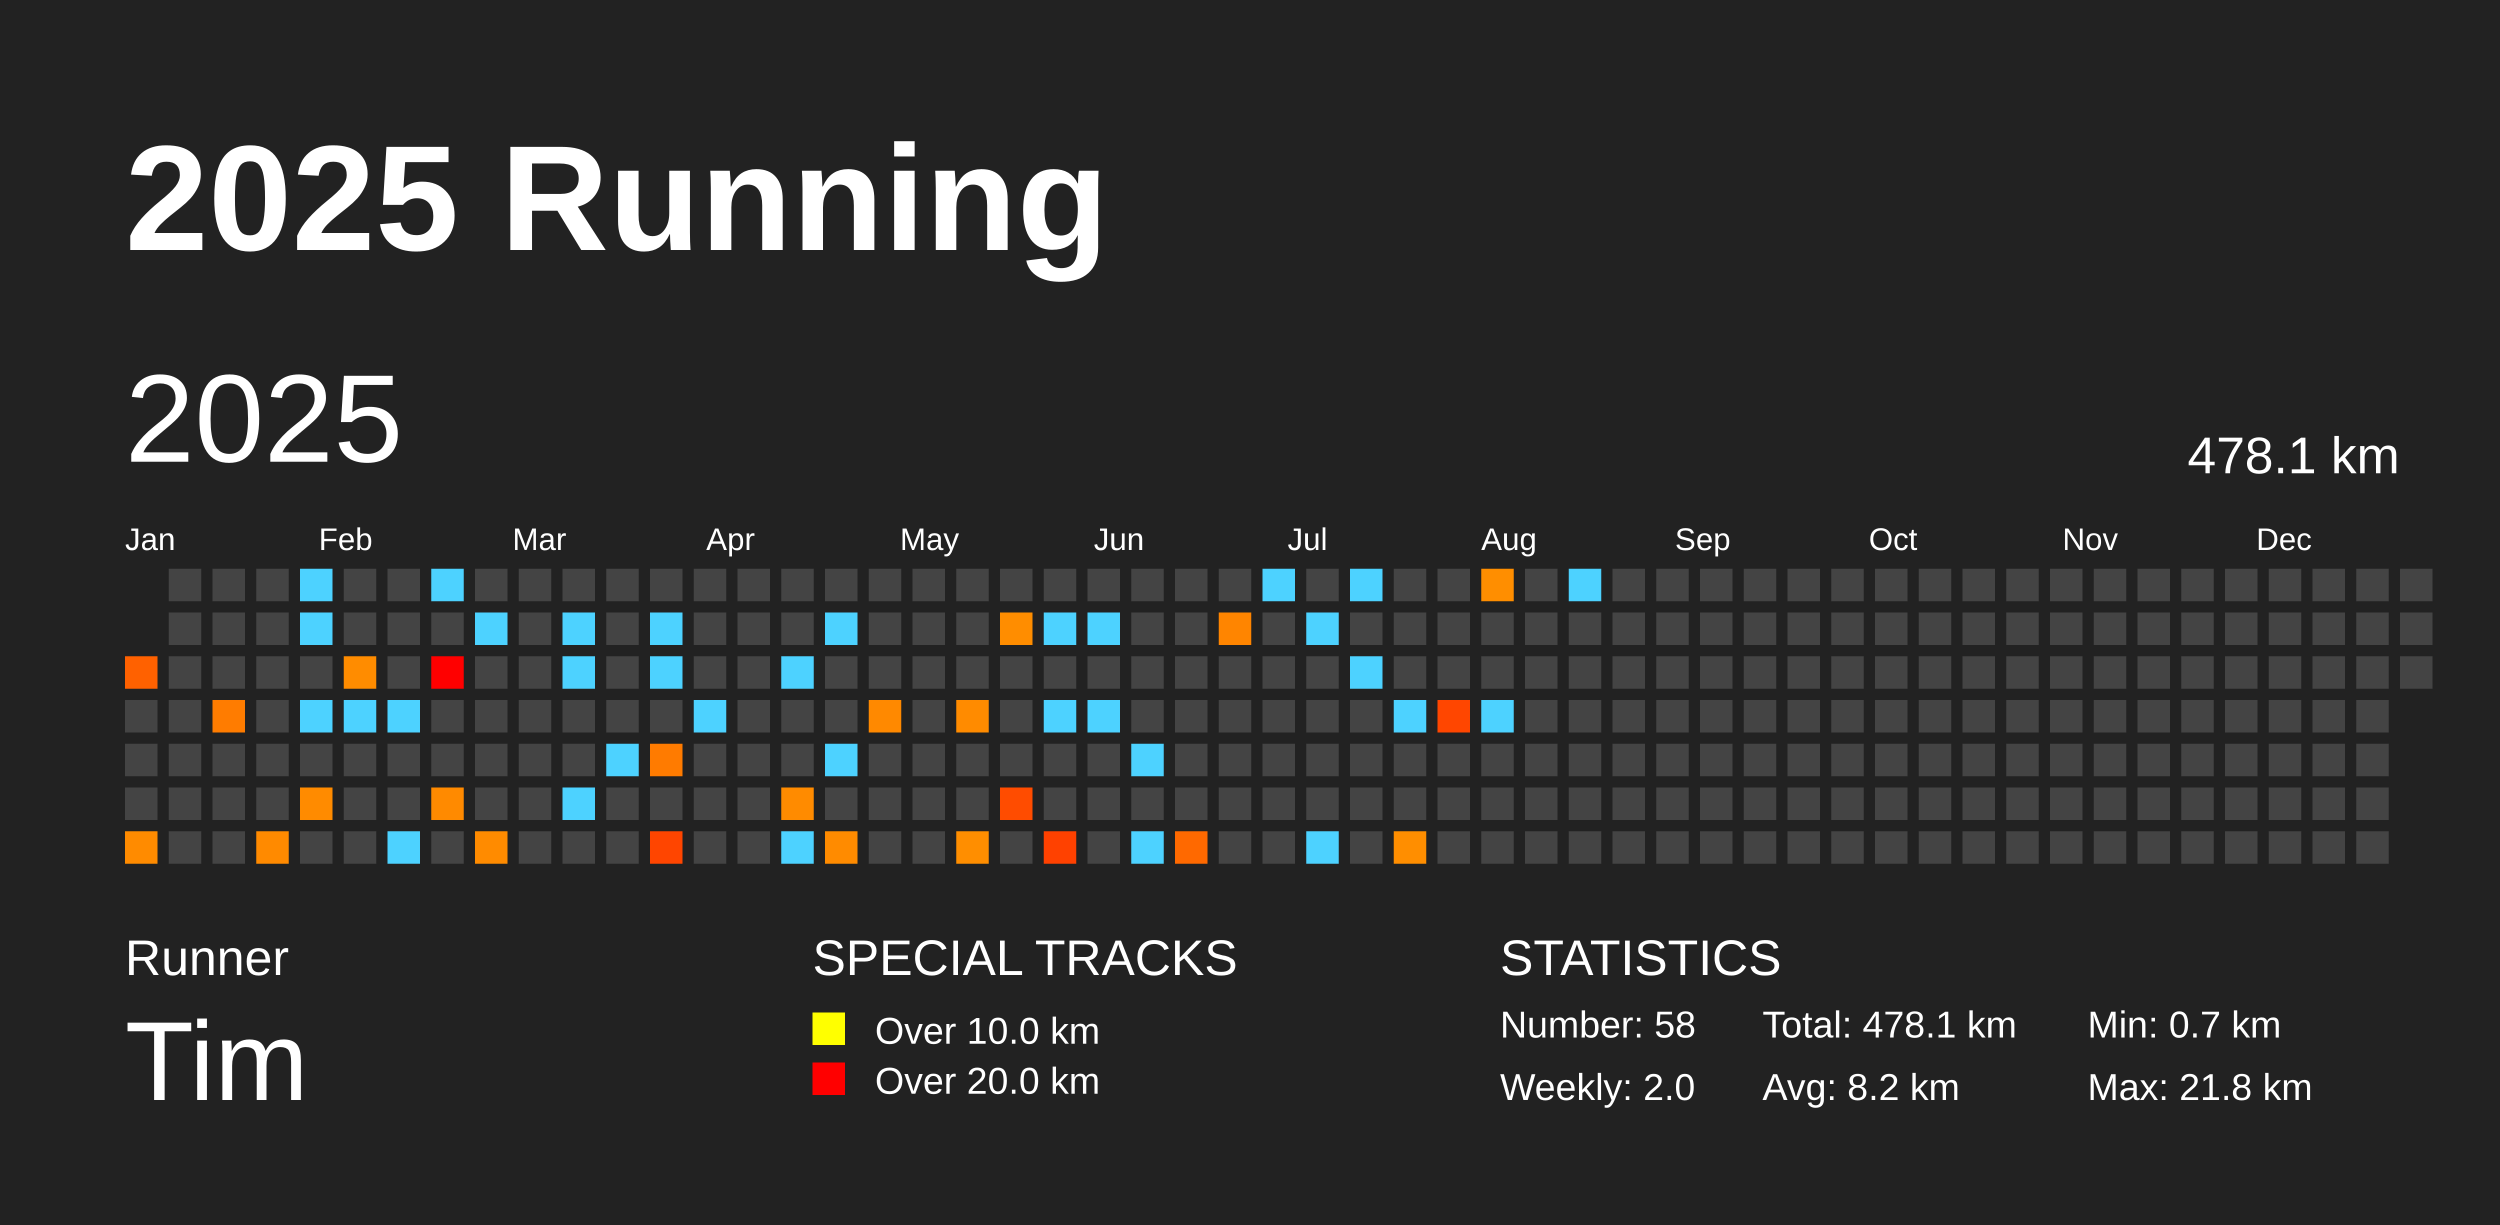
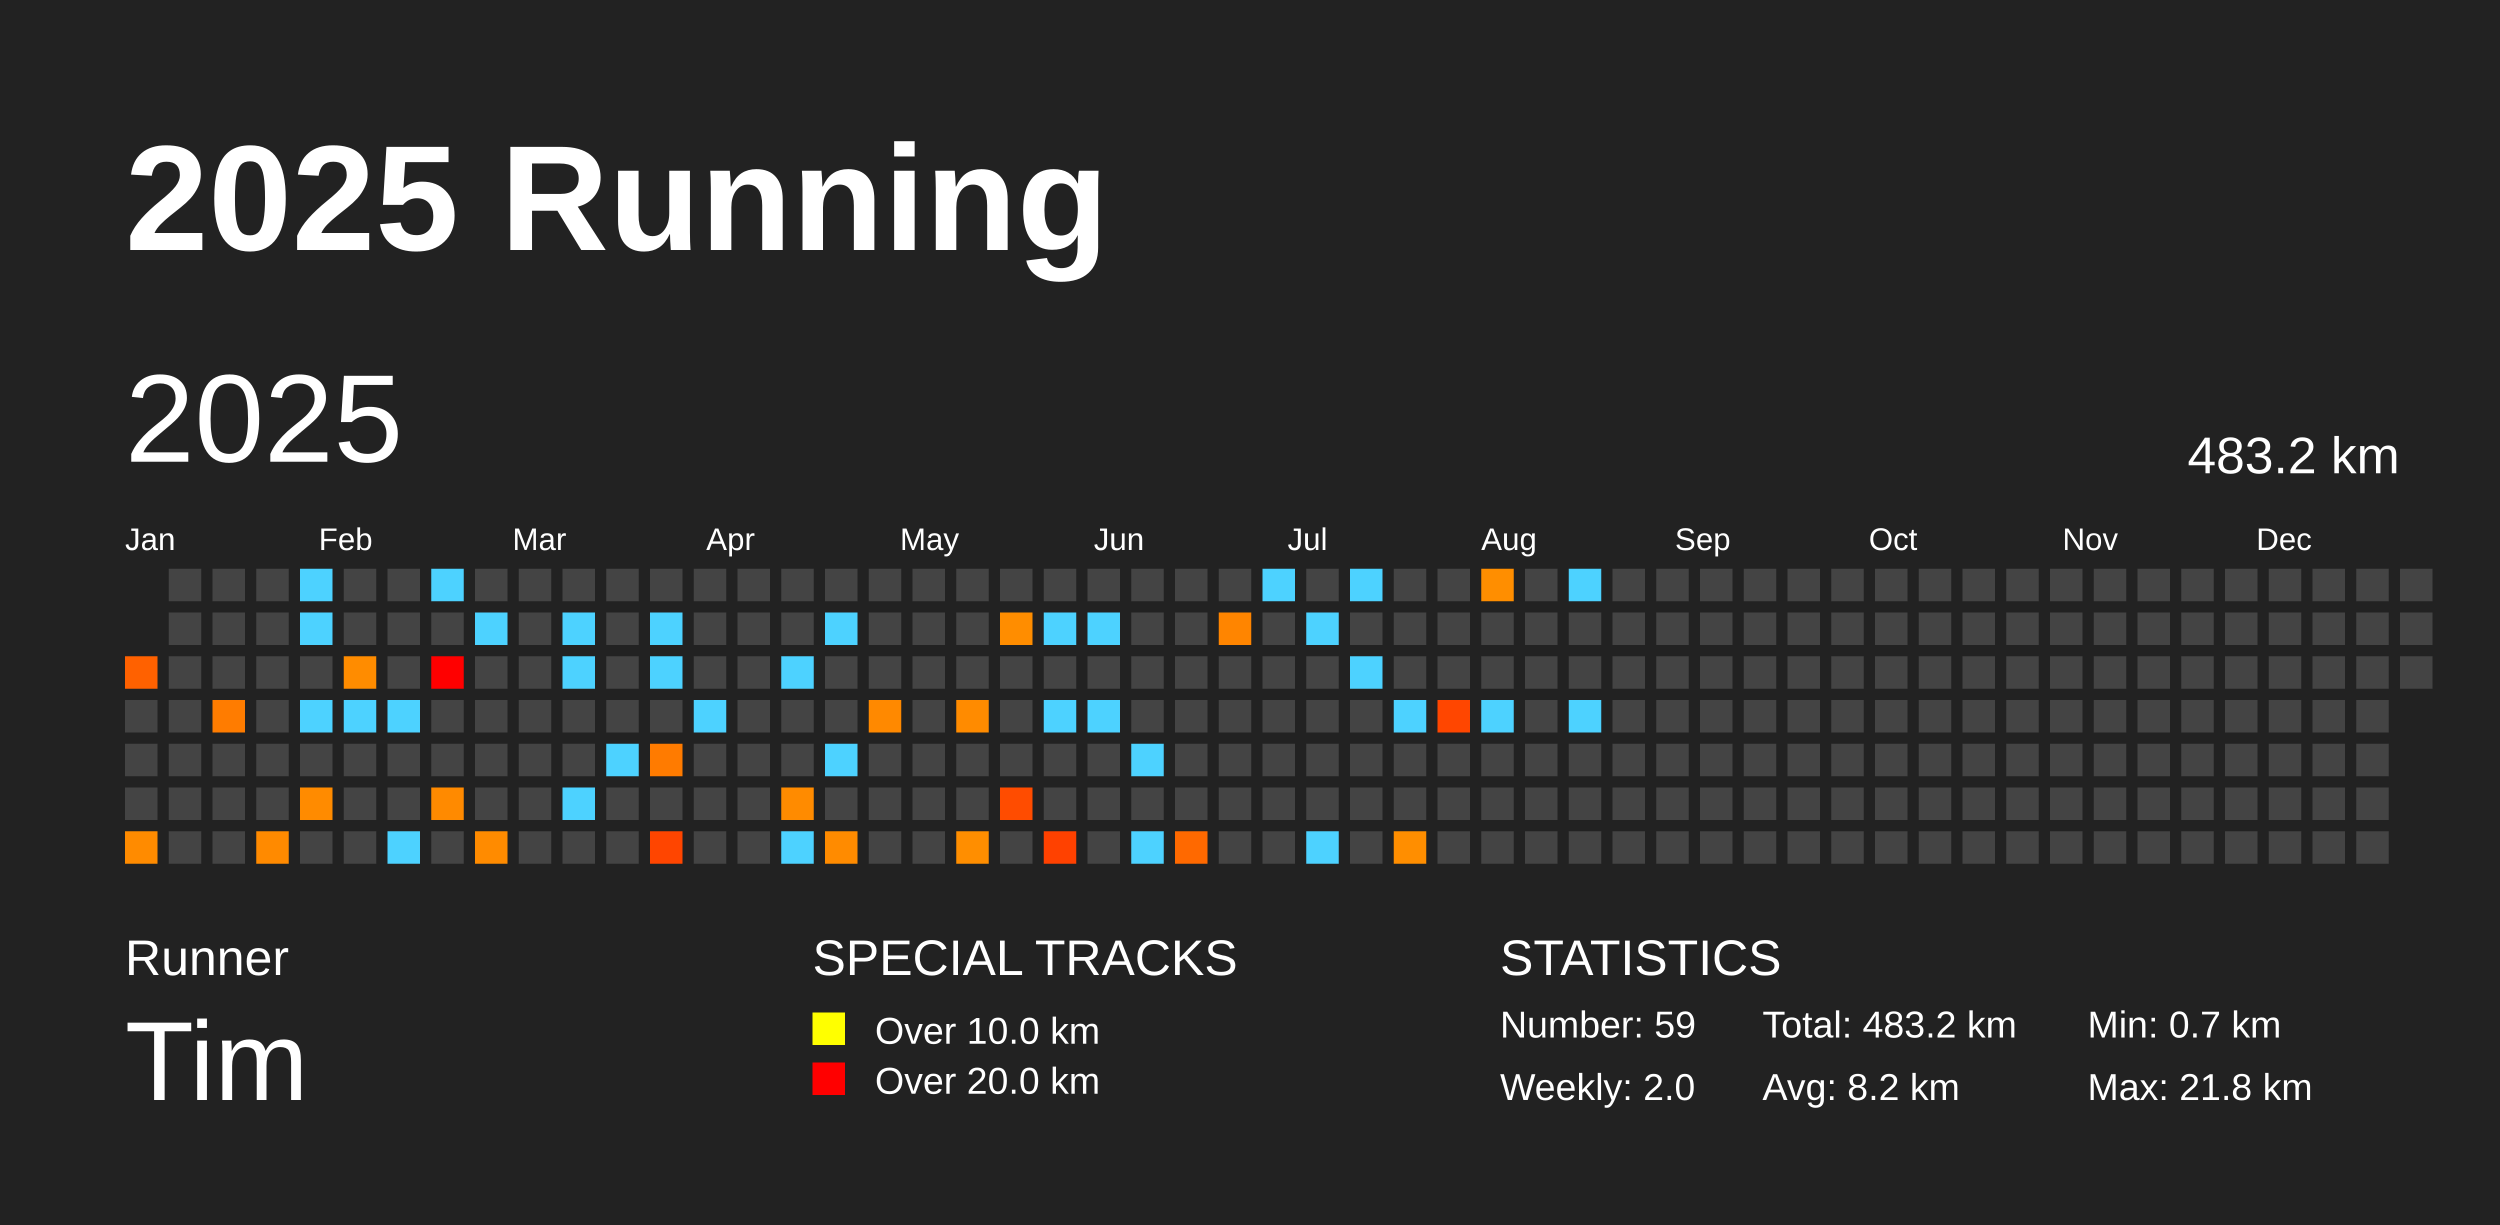
<svg xmlns="http://www.w3.org/2000/svg" baseProfile="full" height="98mm" version="1.1" viewBox="0,0,200,98" width="200mm">
  <defs />
  <rect fill="#222222" height="98" width="200" x="0" y="0" />
  <text fill="#FFFFFF" style="font-size:12px; font-family:Arial; font-weight:bold;" x="10" y="20">2025 Running</text>
  <text fill="#FFFFFF" style="font-size:4px; font-family:Arial" x="10" y="78">Runner</text>
  <text fill="#FFFFFF" style="font-size:9px; font-family:Arial" x="10" y="88">Tim</text>
  <text fill="#FFFFFF" style="font-size:4px; font-family:Arial" x="65" y="78">SPECIAL TRACKS</text>
  <rect fill="yellow" height="2.6" width="2.6" x="65" y="81" />
  <text fill="#FFFFFF" style="font-size:3px; font-family:Arial" x="70" y="83.5">Over 10.0 km</text>
  <rect fill="red" height="2.6" width="2.6" x="65" y="85" />
  <text fill="#FFFFFF" style="font-size:3px; font-family:Arial" x="70" y="87.5">Over 20.0 km</text>
  <text fill="#FFFFFF" style="font-size:4px; font-family:Arial" x="120" y="78">STATISTICS</text>
-   <text fill="#FFFFFF" style="font-size:3px; font-family:Arial" x="120" y="83">Number: 58</text>
+   <text fill="#FFFFFF" style="font-size:3px; font-family:Arial" x="120" y="83">Number: 59</text>
  <text fill="#FFFFFF" style="font-size:3px; font-family:Arial" x="120" y="88">Weekly: 2.0</text>
-   <text fill="#FFFFFF" style="font-size:3px; font-family:Arial" x="141" y="83">Total: 478.1 km</text>
+   <text fill="#FFFFFF" style="font-size:3px; font-family:Arial" x="141" y="83">Total: 483.2 km</text>
  <text fill="#FFFFFF" style="font-size:3px; font-family:Arial" x="141" y="88">Avg: 8.2 km</text>
  <text fill="#FFFFFF" style="font-size:3px; font-family:Arial" x="167" y="83">Min: 0.7 km</text>
  <text fill="#FFFFFF" style="font-size:3px; font-family:Arial" x="167" y="88">Max: 21.8 km</text>
  <text dominant-baseline="hanging" fill="#FFFFFF" style="font-size:10.0px; font-family:Arial;" x="10" y="30">2025</text>
-   <text dominant-baseline="hanging" fill="#FFFFFF" style="font-size:4.125px; font-family:Arial;" x="175" y="35">478.1 km</text>
+   <text dominant-baseline="hanging" fill="#FFFFFF" style="font-size:4.125px; font-family:Arial;" x="175" y="35">483.2 km</text>
  <text fill="#FFFFFF" style="font-size:2.5px; font-family:Arial" x="10.0" y="44">Jan</text>
  <text fill="#FFFFFF" style="font-size:2.5px; font-family:Arial" x="25.5" y="44">Feb</text>
  <text fill="#FFFFFF" style="font-size:2.5px; font-family:Arial" x="41.0" y="44">Mar</text>
  <text fill="#FFFFFF" style="font-size:2.5px; font-family:Arial" x="56.5" y="44">Apr</text>
  <text fill="#FFFFFF" style="font-size:2.5px; font-family:Arial" x="72.0" y="44">May</text>
  <text fill="#FFFFFF" style="font-size:2.5px; font-family:Arial" x="87.5" y="44">Jun</text>
  <text fill="#FFFFFF" style="font-size:2.5px; font-family:Arial" x="103.0" y="44">Jul</text>
  <text fill="#FFFFFF" style="font-size:2.5px; font-family:Arial" x="118.5" y="44">Aug</text>
  <text fill="#FFFFFF" style="font-size:2.5px; font-family:Arial" x="134.0" y="44">Sep</text>
  <text fill="#FFFFFF" style="font-size:2.5px; font-family:Arial" x="149.5" y="44">Oct</text>
  <text fill="#FFFFFF" style="font-size:2.5px; font-family:Arial" x="165.0" y="44">Nov</text>
  <text fill="#FFFFFF" style="font-size:2.5px; font-family:Arial" x="180.5" y="44">Dec</text>
  <rect fill="#ff6100" height="2.6" width="2.6" x="10.0" y="52.5" />
  <rect fill="#444444" height="2.6" width="2.6" x="10.0" y="56.0" />
  <rect fill="#444444" height="2.6" width="2.6" x="10.0" y="59.5" />
  <rect fill="#444444" height="2.6" width="2.6" x="10.0" y="63.0" />
  <rect fill="#ff8b00" height="2.6" width="2.6" x="10.0" y="66.5" />
  <rect fill="#444444" height="2.6" width="2.6" x="13.5" y="45.5" />
  <rect fill="#444444" height="2.6" width="2.6" x="13.5" y="49.0" />
  <rect fill="#444444" height="2.6" width="2.6" x="13.5" y="52.5" />
  <rect fill="#444444" height="2.6" width="2.6" x="13.5" y="56.0" />
  <rect fill="#444444" height="2.6" width="2.6" x="13.5" y="59.5" />
  <rect fill="#444444" height="2.6" width="2.6" x="13.5" y="63.0" />
  <rect fill="#444444" height="2.6" width="2.6" x="13.5" y="66.5" />
  <rect fill="#444444" height="2.6" width="2.6" x="17.0" y="45.5" />
  <rect fill="#444444" height="2.6" width="2.6" x="17.0" y="49.0" />
  <rect fill="#444444" height="2.6" width="2.6" x="17.0" y="52.5" />
  <rect fill="#ff7c00" height="2.6" width="2.6" x="17.0" y="56.0" />
  <rect fill="#444444" height="2.6" width="2.6" x="17.0" y="59.5" />
  <rect fill="#444444" height="2.6" width="2.6" x="17.0" y="63.0" />
  <rect fill="#444444" height="2.6" width="2.6" x="17.0" y="66.5" />
  <rect fill="#444444" height="2.6" width="2.6" x="20.5" y="45.5" />
  <rect fill="#444444" height="2.6" width="2.6" x="20.5" y="49.0" />
  <rect fill="#444444" height="2.6" width="2.6" x="20.5" y="52.5" />
  <rect fill="#444444" height="2.6" width="2.6" x="20.5" y="56.0" />
  <rect fill="#444444" height="2.6" width="2.6" x="20.5" y="59.5" />
  <rect fill="#444444" height="2.6" width="2.6" x="20.5" y="63.0" />
  <rect fill="#ff8a00" height="2.6" width="2.6" x="20.5" y="66.5" />
  <rect fill="#4dd2ff" height="2.6" width="2.6" x="24.0" y="45.5" />
  <rect fill="#4dd2ff" height="2.6" width="2.6" x="24.0" y="49.0" />
  <rect fill="#444444" height="2.6" width="2.6" x="24.0" y="52.5" />
  <rect fill="#4dd2ff" height="2.6" width="2.6" x="24.0" y="56.0" />
  <rect fill="#444444" height="2.6" width="2.6" x="24.0" y="59.5" />
  <rect fill="#ff8b00" height="2.6" width="2.6" x="24.0" y="63.0" />
  <rect fill="#444444" height="2.6" width="2.6" x="24.0" y="66.5" />
  <rect fill="#444444" height="2.6" width="2.6" x="27.5" y="45.5" />
  <rect fill="#444444" height="2.6" width="2.6" x="27.5" y="49.0" />
  <rect fill="#ff8c00" height="2.6" width="2.6" x="27.5" y="52.5" />
  <rect fill="#4dd2ff" height="2.6" width="2.6" x="27.5" y="56.0" />
  <rect fill="#444444" height="2.6" width="2.6" x="27.5" y="59.5" />
  <rect fill="#444444" height="2.6" width="2.6" x="27.5" y="63.0" />
  <rect fill="#444444" height="2.6" width="2.6" x="27.5" y="66.5" />
  <rect fill="#444444" height="2.6" width="2.6" x="31.0" y="45.5" />
  <rect fill="#444444" height="2.6" width="2.6" x="31.0" y="49.0" />
  <rect fill="#444444" height="2.6" width="2.6" x="31.0" y="52.5" />
  <rect fill="#4dd2ff" height="2.6" width="2.6" x="31.0" y="56.0" />
  <rect fill="#444444" height="2.6" width="2.6" x="31.0" y="59.5" />
  <rect fill="#444444" height="2.6" width="2.6" x="31.0" y="63.0" />
  <rect fill="#4dd2ff" height="2.6" width="2.6" x="31.0" y="66.5" />
  <rect fill="#4dd2ff" height="2.6" width="2.6" x="34.5" y="45.5" />
  <rect fill="#444444" height="2.6" width="2.6" x="34.5" y="49.0" />
  <rect fill="red" height="2.6" width="2.6" x="34.5" y="52.5" />
  <rect fill="#444444" height="2.6" width="2.6" x="34.5" y="56.0" />
  <rect fill="#444444" height="2.6" width="2.6" x="34.5" y="59.5" />
  <rect fill="#ff8a00" height="2.6" width="2.6" x="34.5" y="63.0" />
  <rect fill="#444444" height="2.6" width="2.6" x="34.5" y="66.5" />
  <rect fill="#444444" height="2.6" width="2.6" x="38.0" y="45.5" />
  <rect fill="#4dd2ff" height="2.6" width="2.6" x="38.0" y="49.0" />
  <rect fill="#444444" height="2.6" width="2.6" x="38.0" y="52.5" />
  <rect fill="#444444" height="2.6" width="2.6" x="38.0" y="56.0" />
  <rect fill="#444444" height="2.6" width="2.6" x="38.0" y="59.5" />
  <rect fill="#444444" height="2.6" width="2.6" x="38.0" y="63.0" />
  <rect fill="#ff8b00" height="2.6" width="2.6" x="38.0" y="66.5" />
  <rect fill="#444444" height="2.6" width="2.6" x="41.5" y="45.5" />
  <rect fill="#444444" height="2.6" width="2.6" x="41.5" y="49.0" />
  <rect fill="#444444" height="2.6" width="2.6" x="41.5" y="52.5" />
  <rect fill="#444444" height="2.6" width="2.6" x="41.5" y="56.0" />
  <rect fill="#444444" height="2.6" width="2.6" x="41.5" y="59.5" />
  <rect fill="#444444" height="2.6" width="2.6" x="41.5" y="63.0" />
  <rect fill="#444444" height="2.6" width="2.6" x="41.5" y="66.5" />
  <rect fill="#444444" height="2.6" width="2.6" x="45.0" y="45.5" />
  <rect fill="#4dd2ff" height="2.6" width="2.6" x="45.0" y="49.0" />
  <rect fill="#4dd2ff" height="2.6" width="2.6" x="45.0" y="52.5" />
  <rect fill="#444444" height="2.6" width="2.6" x="45.0" y="56.0" />
  <rect fill="#444444" height="2.6" width="2.6" x="45.0" y="59.5" />
  <rect fill="#4dd2ff" height="2.6" width="2.6" x="45.0" y="63.0" />
  <rect fill="#444444" height="2.6" width="2.6" x="45.0" y="66.5" />
  <rect fill="#444444" height="2.6" width="2.6" x="48.5" y="45.5" />
  <rect fill="#444444" height="2.6" width="2.6" x="48.5" y="49.0" />
  <rect fill="#444444" height="2.6" width="2.6" x="48.5" y="52.5" />
  <rect fill="#444444" height="2.6" width="2.6" x="48.5" y="56.0" />
  <rect fill="#4dd2ff" height="2.6" width="2.6" x="48.5" y="59.5" />
  <rect fill="#444444" height="2.6" width="2.6" x="48.5" y="63.0" />
  <rect fill="#444444" height="2.6" width="2.6" x="48.5" y="66.5" />
  <rect fill="#444444" height="2.6" width="2.6" x="52.0" y="45.5" />
  <rect fill="#4dd2ff" height="2.6" width="2.6" x="52.0" y="49.0" />
  <rect fill="#4dd2ff" height="2.6" width="2.6" x="52.0" y="52.5" />
  <rect fill="#444444" height="2.6" width="2.6" x="52.0" y="56.0" />
  <rect fill="#ff7b00" height="2.6" width="2.6" x="52.0" y="59.5" />
  <rect fill="#444444" height="2.6" width="2.6" x="52.0" y="63.0" />
  <rect fill="#ff4500" height="2.6" width="2.6" x="52.0" y="66.5" />
  <rect fill="#444444" height="2.6" width="2.6" x="55.5" y="45.5" />
  <rect fill="#444444" height="2.6" width="2.6" x="55.5" y="49.0" />
  <rect fill="#444444" height="2.6" width="2.6" x="55.5" y="52.5" />
  <rect fill="#4dd2ff" height="2.6" width="2.6" x="55.5" y="56.0" />
  <rect fill="#444444" height="2.6" width="2.6" x="55.5" y="59.5" />
  <rect fill="#444444" height="2.6" width="2.6" x="55.5" y="63.0" />
  <rect fill="#444444" height="2.6" width="2.6" x="55.5" y="66.5" />
  <rect fill="#444444" height="2.6" width="2.6" x="59.0" y="45.5" />
  <rect fill="#444444" height="2.6" width="2.6" x="59.0" y="49.0" />
  <rect fill="#444444" height="2.6" width="2.6" x="59.0" y="52.5" />
  <rect fill="#444444" height="2.6" width="2.6" x="59.0" y="56.0" />
  <rect fill="#444444" height="2.6" width="2.6" x="59.0" y="59.5" />
  <rect fill="#444444" height="2.6" width="2.6" x="59.0" y="63.0" />
  <rect fill="#444444" height="2.6" width="2.6" x="59.0" y="66.5" />
  <rect fill="#444444" height="2.6" width="2.6" x="62.5" y="45.5" />
  <rect fill="#444444" height="2.6" width="2.6" x="62.5" y="49.0" />
  <rect fill="#4dd2ff" height="2.6" width="2.6" x="62.5" y="52.5" />
  <rect fill="#444444" height="2.6" width="2.6" x="62.5" y="56.0" />
  <rect fill="#444444" height="2.6" width="2.6" x="62.5" y="59.5" />
  <rect fill="#ff8b00" height="2.6" width="2.6" x="62.5" y="63.0" />
  <rect fill="#4dd2ff" height="2.6" width="2.6" x="62.5" y="66.5" />
  <rect fill="#444444" height="2.6" width="2.6" x="66.0" y="45.5" />
  <rect fill="#4dd2ff" height="2.6" width="2.6" x="66.0" y="49.0" />
  <rect fill="#444444" height="2.6" width="2.6" x="66.0" y="52.5" />
  <rect fill="#444444" height="2.6" width="2.6" x="66.0" y="56.0" />
  <rect fill="#4dd2ff" height="2.6" width="2.6" x="66.0" y="59.5" />
  <rect fill="#444444" height="2.6" width="2.6" x="66.0" y="63.0" />
  <rect fill="#ff8b00" height="2.6" width="2.6" x="66.0" y="66.5" />
  <rect fill="#444444" height="2.6" width="2.6" x="69.5" y="45.5" />
  <rect fill="#444444" height="2.6" width="2.6" x="69.5" y="49.0" />
  <rect fill="#444444" height="2.6" width="2.6" x="69.5" y="52.5" />
  <rect fill="#ff8900" height="2.6" width="2.6" x="69.5" y="56.0" />
  <rect fill="#444444" height="2.6" width="2.6" x="69.5" y="59.5" />
  <rect fill="#444444" height="2.6" width="2.6" x="69.5" y="63.0" />
  <rect fill="#444444" height="2.6" width="2.6" x="69.5" y="66.5" />
  <rect fill="#444444" height="2.6" width="2.6" x="73.0" y="45.5" />
  <rect fill="#444444" height="2.6" width="2.6" x="73.0" y="49.0" />
  <rect fill="#444444" height="2.6" width="2.6" x="73.0" y="52.5" />
  <rect fill="#444444" height="2.6" width="2.6" x="73.0" y="56.0" />
  <rect fill="#444444" height="2.6" width="2.6" x="73.0" y="59.5" />
  <rect fill="#444444" height="2.6" width="2.6" x="73.0" y="63.0" />
  <rect fill="#444444" height="2.6" width="2.6" x="73.0" y="66.5" />
  <rect fill="#444444" height="2.6" width="2.6" x="76.5" y="45.5" />
  <rect fill="#444444" height="2.6" width="2.6" x="76.5" y="49.0" />
  <rect fill="#444444" height="2.6" width="2.6" x="76.5" y="52.5" />
  <rect fill="#ff8b00" height="2.6" width="2.6" x="76.5" y="56.0" />
  <rect fill="#444444" height="2.6" width="2.6" x="76.5" y="59.5" />
  <rect fill="#444444" height="2.6" width="2.6" x="76.5" y="63.0" />
  <rect fill="#ff8e00" height="2.6" width="2.6" x="76.5" y="66.5" />
  <rect fill="#444444" height="2.6" width="2.6" x="80.0" y="45.5" />
  <rect fill="#ff8d00" height="2.6" width="2.6" x="80.0" y="49.0" />
  <rect fill="#444444" height="2.6" width="2.6" x="80.0" y="52.5" />
  <rect fill="#444444" height="2.6" width="2.6" x="80.0" y="56.0" />
  <rect fill="#444444" height="2.6" width="2.6" x="80.0" y="59.5" />
  <rect fill="#ff4c00" height="2.6" width="2.6" x="80.0" y="63.0" />
  <rect fill="#444444" height="2.6" width="2.6" x="80.0" y="66.5" />
  <rect fill="#444444" height="2.6" width="2.6" x="83.5" y="45.5" />
  <rect fill="#4dd2ff" height="2.6" width="2.6" x="83.5" y="49.0" />
  <rect fill="#444444" height="2.6" width="2.6" x="83.5" y="52.5" />
  <rect fill="#4dd2ff" height="2.6" width="2.6" x="83.5" y="56.0" />
  <rect fill="#444444" height="2.6" width="2.6" x="83.5" y="59.5" />
  <rect fill="#444444" height="2.6" width="2.6" x="83.5" y="63.0" />
  <rect fill="#ff4100" height="2.6" width="2.6" x="83.5" y="66.5" />
  <rect fill="#444444" height="2.6" width="2.6" x="87.0" y="45.5" />
  <rect fill="#4dd2ff" height="2.6" width="2.6" x="87.0" y="49.0" />
  <rect fill="#444444" height="2.6" width="2.6" x="87.0" y="52.5" />
  <rect fill="#4dd2ff" height="2.6" width="2.6" x="87.0" y="56.0" />
  <rect fill="#444444" height="2.6" width="2.6" x="87.0" y="59.5" />
  <rect fill="#444444" height="2.6" width="2.6" x="87.0" y="63.0" />
  <rect fill="#444444" height="2.6" width="2.6" x="87.0" y="66.5" />
  <rect fill="#444444" height="2.6" width="2.6" x="90.5" y="45.5" />
  <rect fill="#444444" height="2.6" width="2.6" x="90.5" y="49.0" />
  <rect fill="#444444" height="2.6" width="2.6" x="90.5" y="52.5" />
  <rect fill="#444444" height="2.6" width="2.6" x="90.5" y="56.0" />
  <rect fill="#4dd2ff" height="2.6" width="2.6" x="90.5" y="59.5" />
  <rect fill="#444444" height="2.6" width="2.6" x="90.5" y="63.0" />
  <rect fill="#4dd2ff" height="2.6" width="2.6" x="90.5" y="66.5" />
  <rect fill="#444444" height="2.6" width="2.6" x="94.0" y="45.5" />
  <rect fill="#444444" height="2.6" width="2.6" x="94.0" y="49.0" />
  <rect fill="#444444" height="2.6" width="2.6" x="94.0" y="52.5" />
  <rect fill="#444444" height="2.6" width="2.6" x="94.0" y="56.0" />
  <rect fill="#444444" height="2.6" width="2.6" x="94.0" y="59.5" />
  <rect fill="#444444" height="2.6" width="2.6" x="94.0" y="63.0" />
  <rect fill="#ff6900" height="2.6" width="2.6" x="94.0" y="66.5" />
  <rect fill="#444444" height="2.6" width="2.6" x="97.5" y="45.5" />
  <rect fill="#ff8500" height="2.6" width="2.6" x="97.5" y="49.0" />
  <rect fill="#444444" height="2.6" width="2.6" x="97.5" y="52.5" />
  <rect fill="#444444" height="2.6" width="2.6" x="97.5" y="56.0" />
  <rect fill="#444444" height="2.6" width="2.6" x="97.5" y="59.5" />
  <rect fill="#444444" height="2.6" width="2.6" x="97.5" y="63.0" />
  <rect fill="#444444" height="2.6" width="2.6" x="97.5" y="66.5" />
  <rect fill="#4dd2ff" height="2.6" width="2.6" x="101.0" y="45.5" />
  <rect fill="#444444" height="2.6" width="2.6" x="101.0" y="49.0" />
  <rect fill="#444444" height="2.6" width="2.6" x="101.0" y="52.5" />
  <rect fill="#444444" height="2.6" width="2.6" x="101.0" y="56.0" />
  <rect fill="#444444" height="2.6" width="2.6" x="101.0" y="59.5" />
  <rect fill="#444444" height="2.6" width="2.6" x="101.0" y="63.0" />
  <rect fill="#444444" height="2.6" width="2.6" x="101.0" y="66.5" />
  <rect fill="#444444" height="2.6" width="2.6" x="104.5" y="45.5" />
  <rect fill="#4dd2ff" height="2.6" width="2.6" x="104.5" y="49.0" />
  <rect fill="#444444" height="2.6" width="2.6" x="104.5" y="52.5" />
  <rect fill="#444444" height="2.6" width="2.6" x="104.5" y="56.0" />
  <rect fill="#444444" height="2.6" width="2.6" x="104.5" y="59.5" />
  <rect fill="#444444" height="2.6" width="2.6" x="104.5" y="63.0" />
  <rect fill="#4dd2ff" height="2.6" width="2.6" x="104.5" y="66.5" />
  <rect fill="#4dd2ff" height="2.6" width="2.6" x="108.0" y="45.5" />
  <rect fill="#444444" height="2.6" width="2.6" x="108.0" y="49.0" />
  <rect fill="#4dd2ff" height="2.6" width="2.6" x="108.0" y="52.5" />
  <rect fill="#444444" height="2.6" width="2.6" x="108.0" y="56.0" />
  <rect fill="#444444" height="2.6" width="2.6" x="108.0" y="59.5" />
  <rect fill="#444444" height="2.6" width="2.6" x="108.0" y="63.0" />
  <rect fill="#444444" height="2.6" width="2.6" x="108.0" y="66.5" />
  <rect fill="#444444" height="2.6" width="2.6" x="111.5" y="45.5" />
  <rect fill="#444444" height="2.6" width="2.6" x="111.5" y="49.0" />
  <rect fill="#444444" height="2.6" width="2.6" x="111.5" y="52.5" />
  <rect fill="#4dd2ff" height="2.6" width="2.6" x="111.5" y="56.0" />
  <rect fill="#444444" height="2.6" width="2.6" x="111.5" y="59.5" />
  <rect fill="#444444" height="2.6" width="2.6" x="111.5" y="63.0" />
  <rect fill="#ff8e00" height="2.6" width="2.6" x="111.5" y="66.5" />
  <rect fill="#444444" height="2.6" width="2.6" x="115.0" y="45.5" />
  <rect fill="#444444" height="2.6" width="2.6" x="115.0" y="49.0" />
  <rect fill="#444444" height="2.6" width="2.6" x="115.0" y="52.5" />
  <rect fill="#ff4600" height="2.6" width="2.6" x="115.0" y="56.0" />
  <rect fill="#444444" height="2.6" width="2.6" x="115.0" y="59.5" />
  <rect fill="#444444" height="2.6" width="2.6" x="115.0" y="63.0" />
  <rect fill="#444444" height="2.6" width="2.6" x="115.0" y="66.5" />
  <rect fill="#ff8e00" height="2.6" width="2.6" x="118.5" y="45.5" />
  <rect fill="#444444" height="2.6" width="2.6" x="118.5" y="49.0" />
  <rect fill="#444444" height="2.6" width="2.6" x="118.5" y="52.5" />
  <rect fill="#4dd2ff" height="2.6" width="2.6" x="118.5" y="56.0" />
  <rect fill="#444444" height="2.6" width="2.6" x="118.5" y="59.5" />
  <rect fill="#444444" height="2.6" width="2.6" x="118.5" y="63.0" />
  <rect fill="#444444" height="2.6" width="2.6" x="118.5" y="66.5" />
  <rect fill="#444444" height="2.6" width="2.6" x="122.0" y="45.5" />
  <rect fill="#444444" height="2.6" width="2.6" x="122.0" y="49.0" />
  <rect fill="#444444" height="2.6" width="2.6" x="122.0" y="52.5" />
  <rect fill="#444444" height="2.6" width="2.6" x="122.0" y="56.0" />
  <rect fill="#444444" height="2.6" width="2.6" x="122.0" y="59.5" />
  <rect fill="#444444" height="2.6" width="2.6" x="122.0" y="63.0" />
  <rect fill="#444444" height="2.6" width="2.6" x="122.0" y="66.5" />
  <rect fill="#4dd2ff" height="2.6" width="2.6" x="125.5" y="45.5" />
  <rect fill="#444444" height="2.6" width="2.6" x="125.5" y="49.0" />
  <rect fill="#444444" height="2.6" width="2.6" x="125.5" y="52.5" />
-   <rect fill="#444444" height="2.6" width="2.6" x="125.5" y="56.0" />
+   <rect fill="#4dd2ff" height="2.6" width="2.6" x="125.5" y="56.0" />
  <rect fill="#444444" height="2.6" width="2.6" x="125.5" y="59.5" />
  <rect fill="#444444" height="2.6" width="2.6" x="125.5" y="63.0" />
  <rect fill="#444444" height="2.6" width="2.6" x="125.5" y="66.5" />
  <rect fill="#444444" height="2.6" width="2.6" x="129.0" y="45.5" />
  <rect fill="#444444" height="2.6" width="2.6" x="129.0" y="49.0" />
  <rect fill="#444444" height="2.6" width="2.6" x="129.0" y="52.5" />
  <rect fill="#444444" height="2.6" width="2.6" x="129.0" y="56.0" />
  <rect fill="#444444" height="2.6" width="2.6" x="129.0" y="59.5" />
  <rect fill="#444444" height="2.6" width="2.6" x="129.0" y="63.0" />
  <rect fill="#444444" height="2.6" width="2.6" x="129.0" y="66.5" />
  <rect fill="#444444" height="2.6" width="2.6" x="132.5" y="45.5" />
  <rect fill="#444444" height="2.6" width="2.6" x="132.5" y="49.0" />
  <rect fill="#444444" height="2.6" width="2.6" x="132.5" y="52.5" />
  <rect fill="#444444" height="2.6" width="2.6" x="132.5" y="56.0" />
  <rect fill="#444444" height="2.6" width="2.6" x="132.5" y="59.5" />
  <rect fill="#444444" height="2.6" width="2.6" x="132.5" y="63.0" />
  <rect fill="#444444" height="2.6" width="2.6" x="132.5" y="66.5" />
  <rect fill="#444444" height="2.6" width="2.6" x="136.0" y="45.5" />
  <rect fill="#444444" height="2.6" width="2.6" x="136.0" y="49.0" />
  <rect fill="#444444" height="2.6" width="2.6" x="136.0" y="52.5" />
  <rect fill="#444444" height="2.6" width="2.6" x="136.0" y="56.0" />
  <rect fill="#444444" height="2.6" width="2.6" x="136.0" y="59.5" />
  <rect fill="#444444" height="2.6" width="2.6" x="136.0" y="63.0" />
  <rect fill="#444444" height="2.6" width="2.6" x="136.0" y="66.5" />
  <rect fill="#444444" height="2.6" width="2.6" x="139.5" y="45.5" />
  <rect fill="#444444" height="2.6" width="2.6" x="139.5" y="49.0" />
  <rect fill="#444444" height="2.6" width="2.6" x="139.5" y="52.5" />
  <rect fill="#444444" height="2.6" width="2.6" x="139.5" y="56.0" />
  <rect fill="#444444" height="2.6" width="2.6" x="139.5" y="59.5" />
  <rect fill="#444444" height="2.6" width="2.6" x="139.5" y="63.0" />
  <rect fill="#444444" height="2.6" width="2.6" x="139.5" y="66.5" />
  <rect fill="#444444" height="2.6" width="2.6" x="143.0" y="45.5" />
  <rect fill="#444444" height="2.6" width="2.6" x="143.0" y="49.0" />
  <rect fill="#444444" height="2.6" width="2.6" x="143.0" y="52.5" />
  <rect fill="#444444" height="2.6" width="2.6" x="143.0" y="56.0" />
  <rect fill="#444444" height="2.6" width="2.6" x="143.0" y="59.5" />
  <rect fill="#444444" height="2.6" width="2.6" x="143.0" y="63.0" />
  <rect fill="#444444" height="2.6" width="2.6" x="143.0" y="66.5" />
  <rect fill="#444444" height="2.6" width="2.6" x="146.5" y="45.5" />
  <rect fill="#444444" height="2.6" width="2.6" x="146.5" y="49.0" />
  <rect fill="#444444" height="2.6" width="2.6" x="146.5" y="52.5" />
  <rect fill="#444444" height="2.6" width="2.6" x="146.5" y="56.0" />
  <rect fill="#444444" height="2.6" width="2.6" x="146.5" y="59.5" />
  <rect fill="#444444" height="2.6" width="2.6" x="146.5" y="63.0" />
  <rect fill="#444444" height="2.6" width="2.6" x="146.5" y="66.5" />
  <rect fill="#444444" height="2.6" width="2.6" x="150.0" y="45.5" />
  <rect fill="#444444" height="2.6" width="2.6" x="150.0" y="49.0" />
  <rect fill="#444444" height="2.6" width="2.6" x="150.0" y="52.5" />
  <rect fill="#444444" height="2.6" width="2.6" x="150.0" y="56.0" />
  <rect fill="#444444" height="2.6" width="2.6" x="150.0" y="59.5" />
  <rect fill="#444444" height="2.6" width="2.6" x="150.0" y="63.0" />
  <rect fill="#444444" height="2.6" width="2.6" x="150.0" y="66.5" />
  <rect fill="#444444" height="2.6" width="2.6" x="153.5" y="45.5" />
  <rect fill="#444444" height="2.6" width="2.6" x="153.5" y="49.0" />
  <rect fill="#444444" height="2.6" width="2.6" x="153.5" y="52.5" />
  <rect fill="#444444" height="2.6" width="2.6" x="153.5" y="56.0" />
  <rect fill="#444444" height="2.6" width="2.6" x="153.5" y="59.5" />
  <rect fill="#444444" height="2.6" width="2.6" x="153.5" y="63.0" />
  <rect fill="#444444" height="2.6" width="2.6" x="153.5" y="66.5" />
  <rect fill="#444444" height="2.6" width="2.6" x="157.0" y="45.5" />
  <rect fill="#444444" height="2.6" width="2.6" x="157.0" y="49.0" />
  <rect fill="#444444" height="2.6" width="2.6" x="157.0" y="52.5" />
  <rect fill="#444444" height="2.6" width="2.6" x="157.0" y="56.0" />
  <rect fill="#444444" height="2.6" width="2.6" x="157.0" y="59.5" />
  <rect fill="#444444" height="2.6" width="2.6" x="157.0" y="63.0" />
  <rect fill="#444444" height="2.6" width="2.6" x="157.0" y="66.5" />
  <rect fill="#444444" height="2.6" width="2.6" x="160.5" y="45.5" />
  <rect fill="#444444" height="2.6" width="2.6" x="160.5" y="49.0" />
  <rect fill="#444444" height="2.6" width="2.6" x="160.5" y="52.5" />
  <rect fill="#444444" height="2.6" width="2.6" x="160.5" y="56.0" />
  <rect fill="#444444" height="2.6" width="2.6" x="160.5" y="59.5" />
  <rect fill="#444444" height="2.6" width="2.6" x="160.5" y="63.0" />
  <rect fill="#444444" height="2.6" width="2.6" x="160.5" y="66.5" />
  <rect fill="#444444" height="2.6" width="2.6" x="164.0" y="45.5" />
  <rect fill="#444444" height="2.6" width="2.6" x="164.0" y="49.0" />
  <rect fill="#444444" height="2.6" width="2.6" x="164.0" y="52.5" />
  <rect fill="#444444" height="2.6" width="2.6" x="164.0" y="56.0" />
  <rect fill="#444444" height="2.6" width="2.6" x="164.0" y="59.5" />
  <rect fill="#444444" height="2.6" width="2.6" x="164.0" y="63.0" />
  <rect fill="#444444" height="2.6" width="2.6" x="164.0" y="66.5" />
  <rect fill="#444444" height="2.6" width="2.6" x="167.5" y="45.5" />
  <rect fill="#444444" height="2.6" width="2.6" x="167.5" y="49.0" />
  <rect fill="#444444" height="2.6" width="2.6" x="167.5" y="52.5" />
  <rect fill="#444444" height="2.6" width="2.6" x="167.5" y="56.0" />
  <rect fill="#444444" height="2.6" width="2.6" x="167.5" y="59.5" />
  <rect fill="#444444" height="2.6" width="2.6" x="167.5" y="63.0" />
  <rect fill="#444444" height="2.6" width="2.6" x="167.5" y="66.5" />
  <rect fill="#444444" height="2.6" width="2.6" x="171.0" y="45.5" />
  <rect fill="#444444" height="2.6" width="2.6" x="171.0" y="49.0" />
  <rect fill="#444444" height="2.6" width="2.6" x="171.0" y="52.5" />
  <rect fill="#444444" height="2.6" width="2.6" x="171.0" y="56.0" />
  <rect fill="#444444" height="2.6" width="2.6" x="171.0" y="59.5" />
  <rect fill="#444444" height="2.6" width="2.6" x="171.0" y="63.0" />
  <rect fill="#444444" height="2.6" width="2.6" x="171.0" y="66.5" />
  <rect fill="#444444" height="2.6" width="2.6" x="174.5" y="45.5" />
  <rect fill="#444444" height="2.6" width="2.6" x="174.5" y="49.0" />
  <rect fill="#444444" height="2.6" width="2.6" x="174.5" y="52.5" />
  <rect fill="#444444" height="2.6" width="2.6" x="174.5" y="56.0" />
  <rect fill="#444444" height="2.6" width="2.6" x="174.5" y="59.5" />
  <rect fill="#444444" height="2.6" width="2.6" x="174.5" y="63.0" />
  <rect fill="#444444" height="2.6" width="2.6" x="174.5" y="66.5" />
  <rect fill="#444444" height="2.6" width="2.6" x="178.0" y="45.5" />
  <rect fill="#444444" height="2.6" width="2.6" x="178.0" y="49.0" />
  <rect fill="#444444" height="2.6" width="2.6" x="178.0" y="52.5" />
  <rect fill="#444444" height="2.6" width="2.6" x="178.0" y="56.0" />
  <rect fill="#444444" height="2.6" width="2.6" x="178.0" y="59.5" />
  <rect fill="#444444" height="2.6" width="2.6" x="178.0" y="63.0" />
  <rect fill="#444444" height="2.6" width="2.6" x="178.0" y="66.5" />
  <rect fill="#444444" height="2.6" width="2.6" x="181.5" y="45.5" />
  <rect fill="#444444" height="2.6" width="2.6" x="181.5" y="49.0" />
  <rect fill="#444444" height="2.6" width="2.6" x="181.5" y="52.5" />
  <rect fill="#444444" height="2.6" width="2.6" x="181.5" y="56.0" />
  <rect fill="#444444" height="2.6" width="2.6" x="181.5" y="59.5" />
  <rect fill="#444444" height="2.6" width="2.6" x="181.5" y="63.0" />
  <rect fill="#444444" height="2.6" width="2.6" x="181.5" y="66.5" />
  <rect fill="#444444" height="2.6" width="2.6" x="185.0" y="45.5" />
  <rect fill="#444444" height="2.6" width="2.6" x="185.0" y="49.0" />
  <rect fill="#444444" height="2.6" width="2.6" x="185.0" y="52.5" />
  <rect fill="#444444" height="2.6" width="2.6" x="185.0" y="56.0" />
  <rect fill="#444444" height="2.6" width="2.6" x="185.0" y="59.5" />
  <rect fill="#444444" height="2.6" width="2.6" x="185.0" y="63.0" />
  <rect fill="#444444" height="2.6" width="2.6" x="185.0" y="66.5" />
  <rect fill="#444444" height="2.6" width="2.6" x="188.5" y="45.5" />
  <rect fill="#444444" height="2.6" width="2.6" x="188.5" y="49.0" />
  <rect fill="#444444" height="2.6" width="2.6" x="188.5" y="52.5" />
  <rect fill="#444444" height="2.6" width="2.6" x="188.5" y="56.0" />
  <rect fill="#444444" height="2.6" width="2.6" x="188.5" y="59.5" />
  <rect fill="#444444" height="2.6" width="2.6" x="188.5" y="63.0" />
  <rect fill="#444444" height="2.6" width="2.6" x="188.5" y="66.5" />
  <rect fill="#444444" height="2.6" width="2.6" x="192.0" y="45.5" />
  <rect fill="#444444" height="2.6" width="2.6" x="192.0" y="49.0" />
  <rect fill="#444444" height="2.6" width="2.6" x="192.0" y="52.5" />
</svg>
